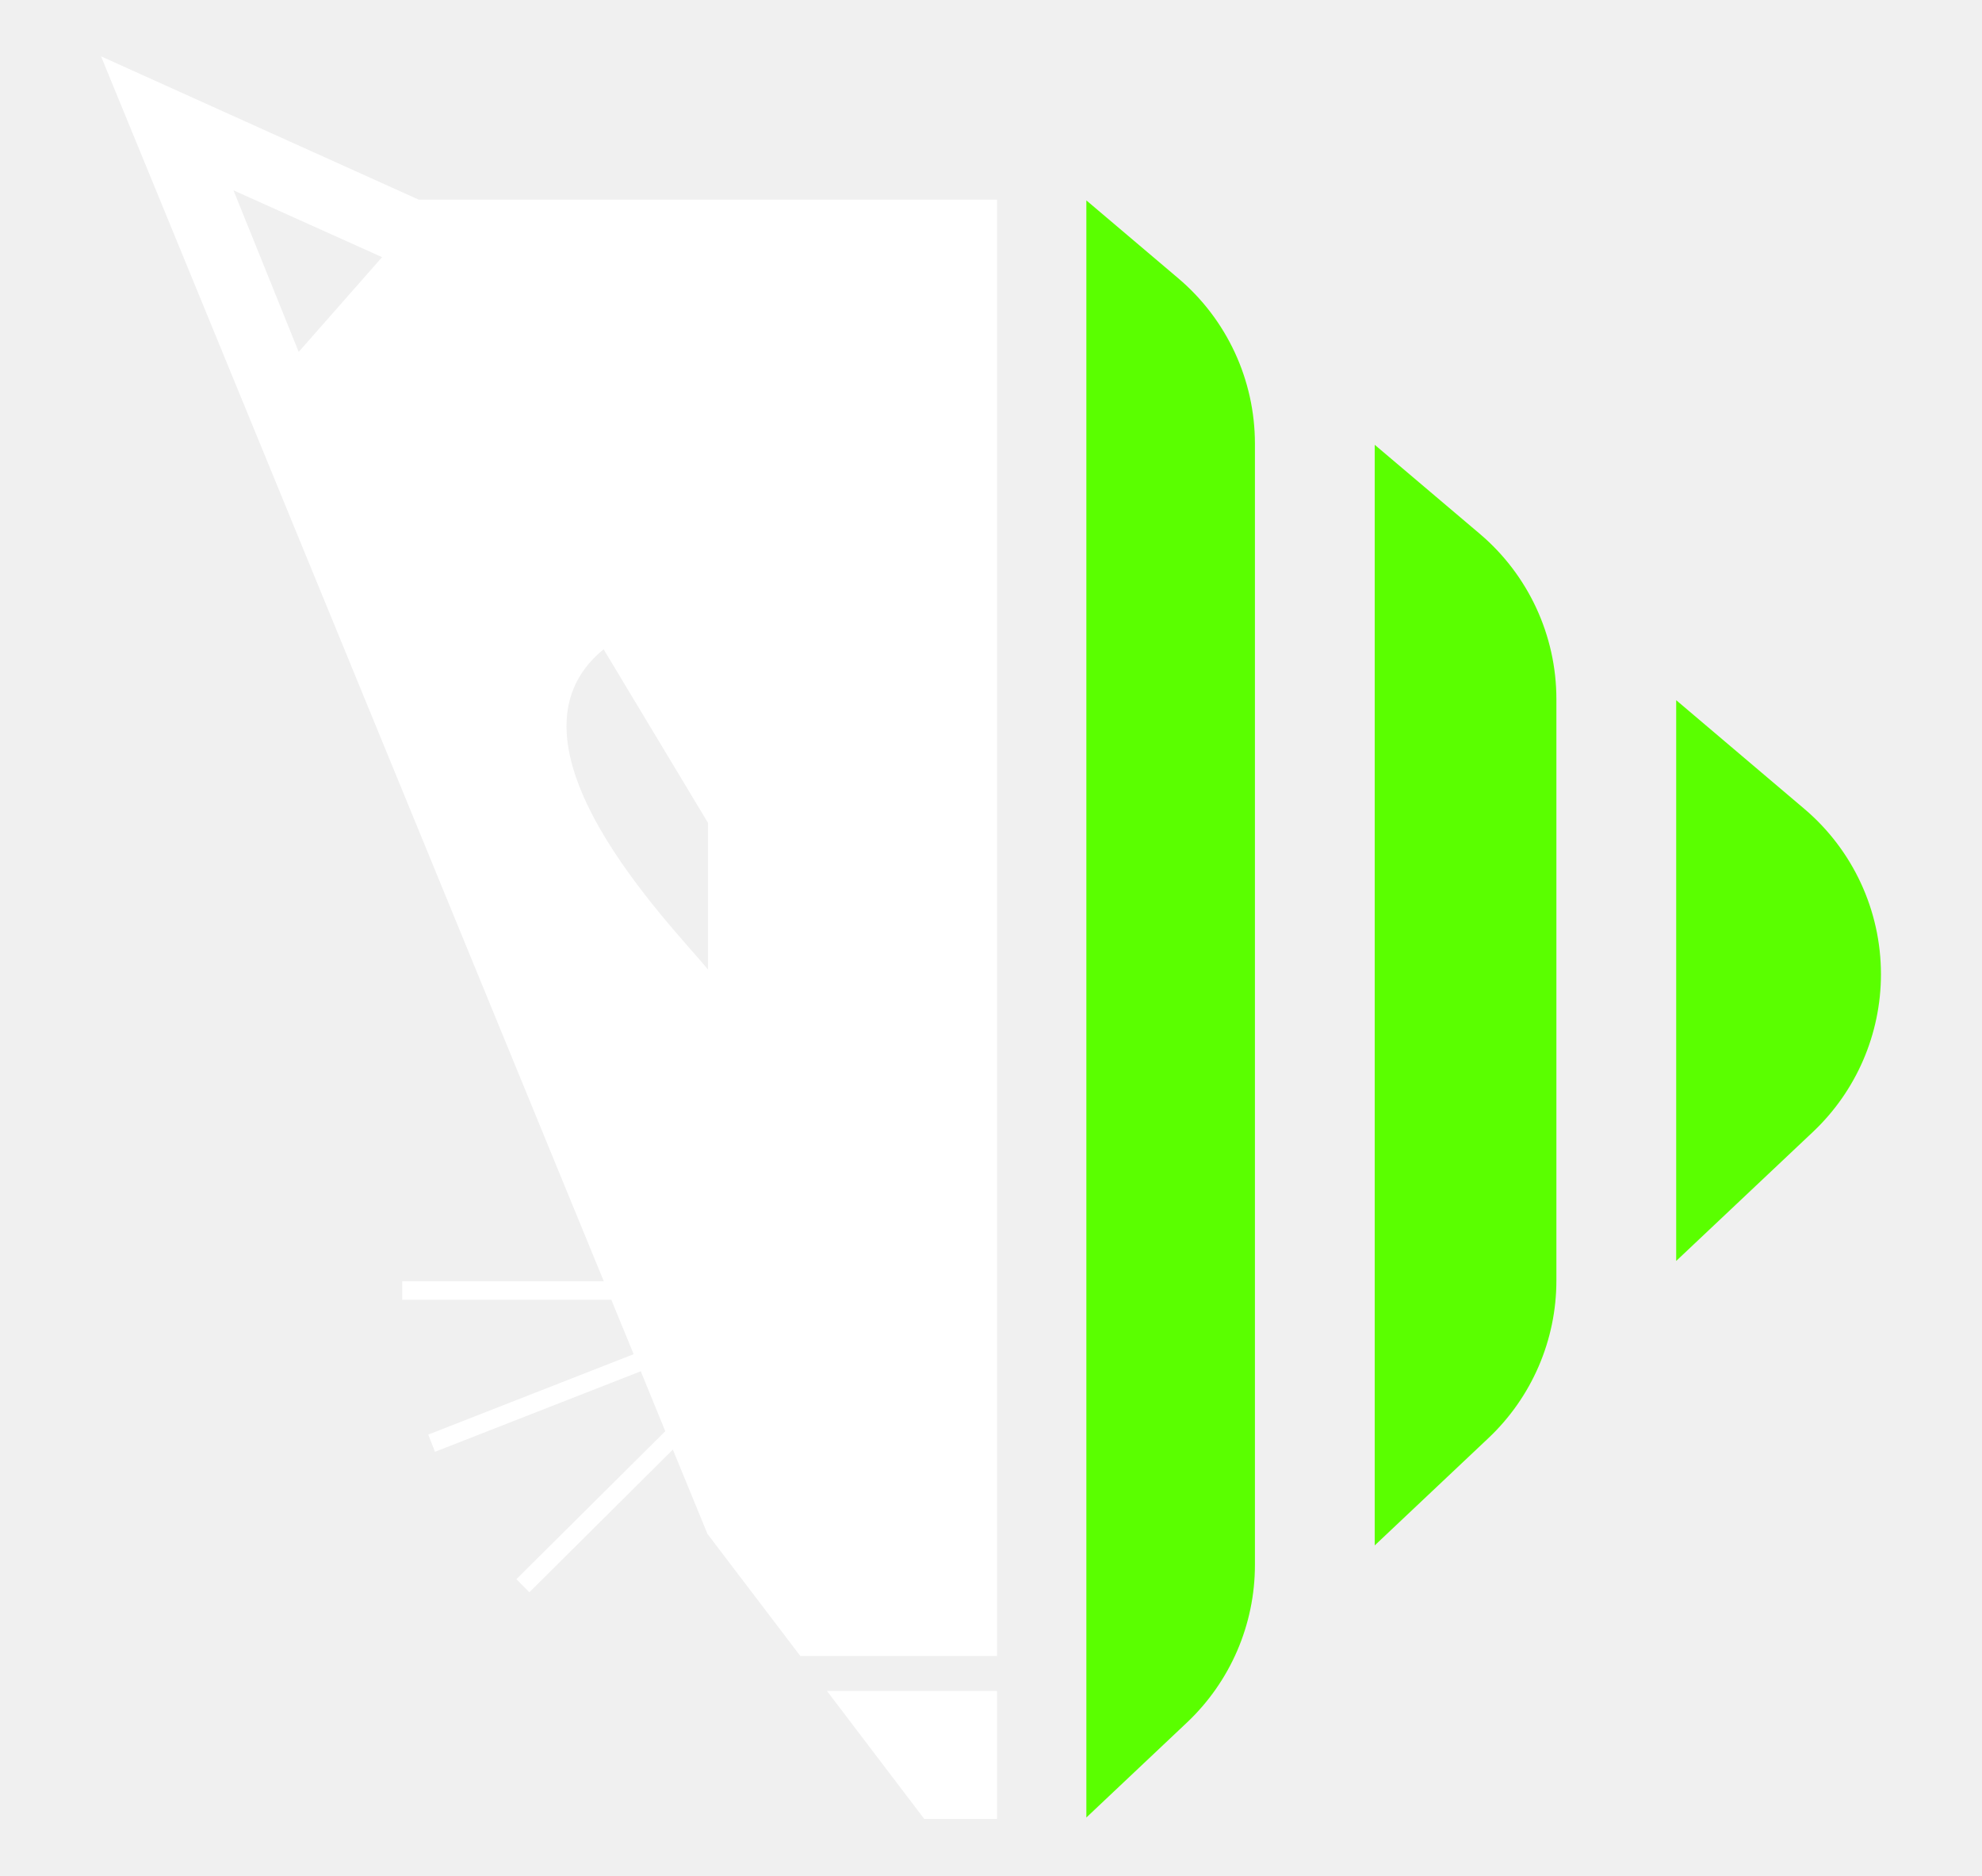
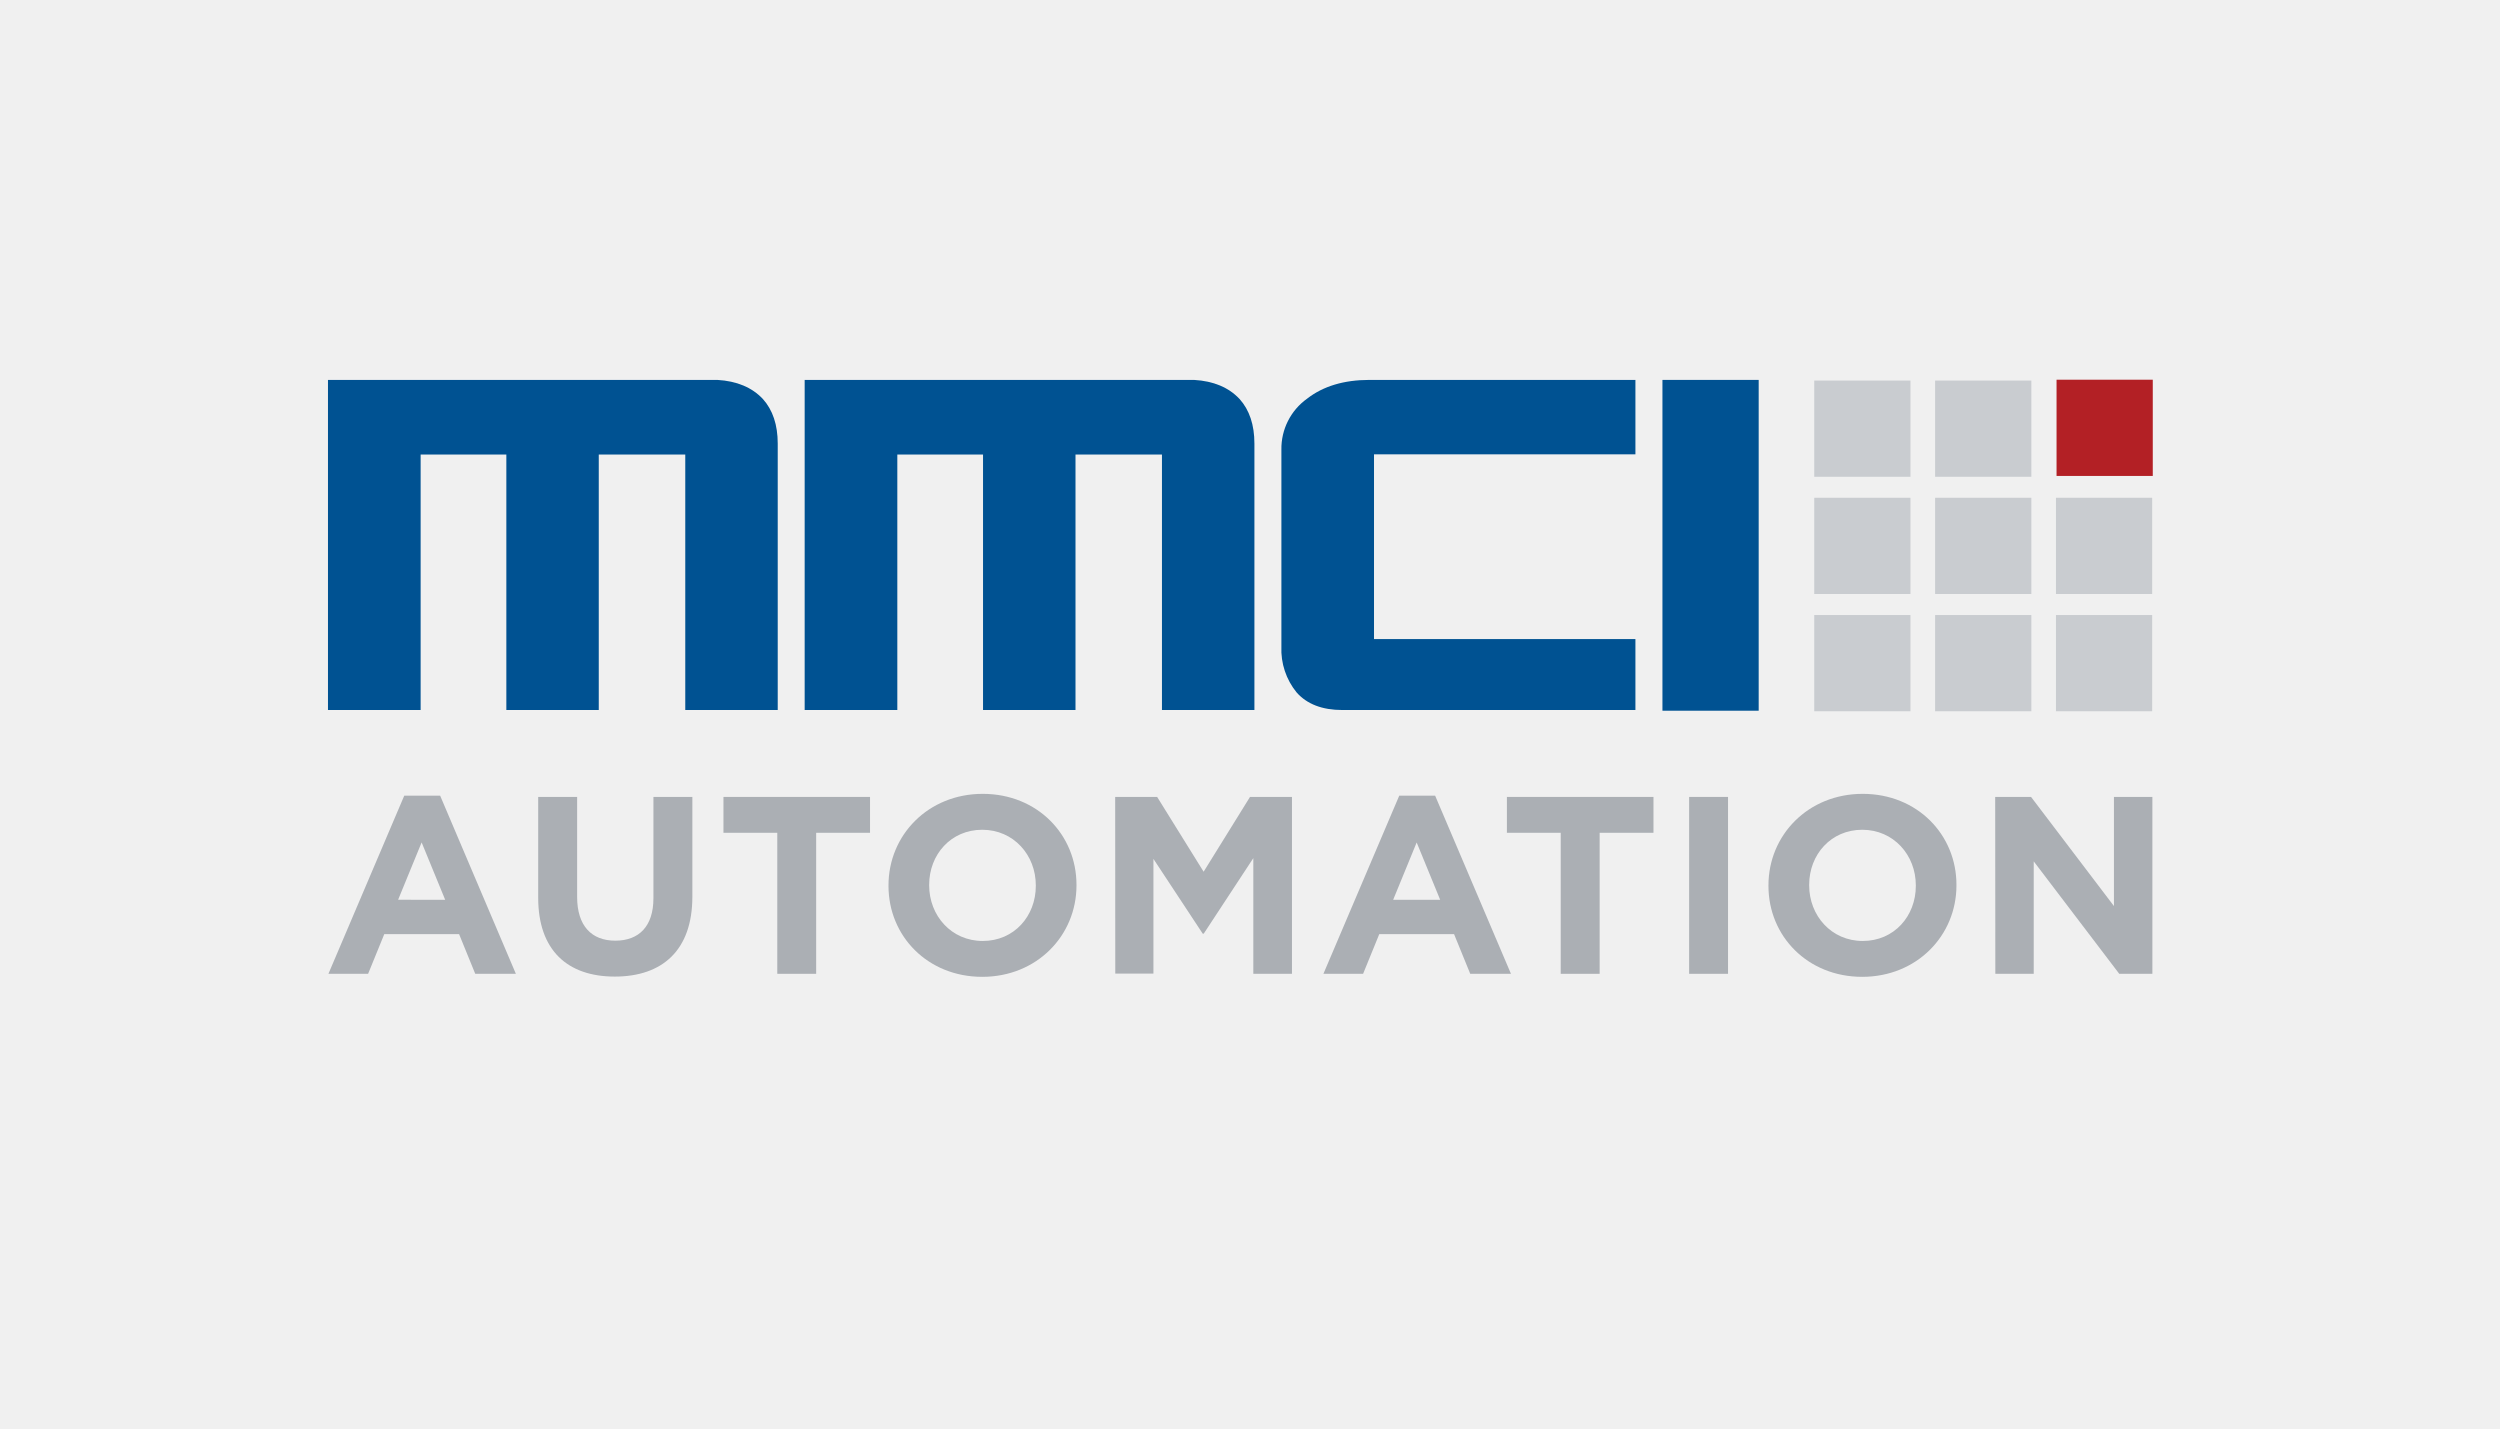
- <svg xmlns="http://www.w3.org/2000/svg" id="Camada_1" data-name="Camada 1" viewBox="0 0 835.16 790.09">
+ <svg xmlns="http://www.w3.org/2000/svg" id="Layer_1" data-name="Layer 1" viewBox="0 0 504 288">
  <defs>
-     <style>.cls-1{fill:#fff;fill-rule:evenodd;}.cls-2{fill:#5aff00;}</style>
+     <style>.cls-1{fill:#c9ccd0;}.cls-2{fill:#b32025;}.cls-3{fill:#005292;}.cls-4{fill:#abafb4;}</style>
  </defs>
-   <path class="cls-1" d="M254.34,273.55l44,73.15v61.78c-15.2-18.47-92.11-95.69-44-134.93M98.38,80.18,161,108.34l-35.14,39.93ZM420.11,712.43v53.92H389.45l-41-53.92ZM42.58,23.75,176.41,84.11h243.7v613.6H337.24L298.1,646.26l-14.58-35.52-60.45,60.11-5.48-5.51L280.33,603,270,577.74l-86.71,33.93-2.83-7.25L267,570.54l-9.41-22.93H169.48v-7.78h84.94Z" />
-   <path class="cls-2" d="M579.27,651.11l47.9-45.2a91.3,91.3,0,0,0,28.65-66.42V294.58a91.33,91.33,0,0,0-32.28-69.67L579.27,187.4Z" />
-   <path class="cls-2" d="M706.3,295V531.26l57.63-54.37a91.33,91.33,0,0,0,28.65-66.43h0a91.35,91.35,0,0,0-32.28-69.67Z" />
-   <path class="cls-2" d="M496.51,117.27,457.76,84.43V765.75l42.38-40a91.3,91.3,0,0,0,28.65-66.42V186.94A91.3,91.3,0,0,0,496.51,117.27Z" />
+   <rect class="cls-1" x="365.75" y="123.99" width="19.4" height="19.4" />
+   <rect class="cls-1" x="390.12" y="123.99" width="19.4" height="19.4" />
+   <rect class="cls-1" x="414.48" y="123.99" width="19.4" height="19.4" />
+   <rect class="cls-1" x="365.75" y="100.35" width="19.4" height="19.4" />
+   <rect class="cls-1" x="390.12" y="100.35" width="19.4" height="19.4" />
+   <rect class="cls-1" x="414.48" y="100.35" width="19.4" height="19.4" />
+   <rect class="cls-1" x="365.75" y="76.72" width="19.4" height="19.4" />
+   <rect class="cls-1" x="390.12" y="76.72" width="19.4" height="19.4" />
+   <rect class="cls-2" x="414.6" y="76.55" width="19.4" height="19.4" />
+   <path class="cls-3" d="M144.62,76.59q5.88.34,9.17,3.84c2,2.22,3,5.23,3,9v53.7H138.15V91.63H120.71v51.51H102.08V91.63H84.8v51.51H66.12V76.59Z" />
+   <path class="cls-3" d="M240.72,76.59q5.88.34,9.17,3.84c2,2.22,3,5.23,3,9v53.7H234.25V91.63H216.82v51.51H198.18V91.63H180.9v51.51H162.22V76.59Z" />
+   <path class="cls-3" d="M277,128.84h52.7v14.3H270.63q-6.08,0-9.22-3.53a13.71,13.71,0,0,1-3.08-9.27V90.64a12.38,12.38,0,0,1,5.17-10.26q4.85-3.78,12.56-3.79H329.7v15H277Z" />
+   <rect class="cls-3" x="335.15" y="76.59" width="19.4" height="66.69" />
+   <path class="cls-4" d="M81.5,160.4h7.23L104,196.32H95.81l-3.26-8H77.47l-3.26,8h-8Zm8.25,21L85,169.83l-4.74,11.56Z" />
+   <path class="cls-4" d="M108.5,181V160.66h7.85v20.17c0,5.81,2.9,8.81,7.69,8.81s7.69-2.9,7.69-8.55V160.66h7.85v20.12c0,10.8-6.06,16.1-15.64,16.1S108.5,191.53,108.5,181Z" />
+   <path class="cls-4" d="M156.7,167.89H145.85v-7.23H175.4v7.23H164.54v28.43H156.7Z" />
+   <path class="cls-4" d="M179.12,178.59v-.1c0-10.14,8-18.45,19-18.45s18.9,8.21,18.9,18.34v.11c0,10.14-8,18.44-19,18.44S179.12,188.73,179.12,178.59Zm29.7,0v-.1c0-6.12-4.48-11.21-10.8-11.21s-10.7,5-10.7,11.1v.11c0,6.11,4.48,11.21,10.8,11.21S208.82,184.7,208.82,178.59Z" />
+   <path class="cls-4" d="M224.82,160.66h8.46l9.37,15.08L252,160.66h8.46v35.66h-7.79V173l-10,15.23h-.2l-9.94-15.08v23.13h-7.69Z" />
+   <path class="cls-4" d="M282.09,160.4h7.23l15.29,35.92H296.4l-3.26-8H278.06l-3.26,8h-8Zm8.25,21-4.74-11.56-4.74,11.56Z" />
+   <path class="cls-4" d="M314.64,167.89H303.79v-7.23h29.55v7.23H322.49v28.43h-7.85Z" />
+   <path class="cls-4" d="M340.53,160.66h7.84v35.66h-7.84Z" />
+   <path class="cls-4" d="M356.52,178.59v-.1c0-10.14,8-18.45,19-18.45s18.9,8.21,18.9,18.34v.11c0,10.14-8,18.44-19,18.44S356.52,188.73,356.52,178.59Zm29.71,0v-.1c0-6.12-4.49-11.21-10.8-11.21s-10.7,5-10.7,11.1v.11c0,6.11,4.48,11.21,10.8,11.21S386.23,184.7,386.23,178.59Z" />
+   <path class="cls-4" d="M402.23,160.66h7.23l16.71,22v-22h7.75v35.66h-6.68L410,173.65v22.67h-7.74Z" />
</svg>
